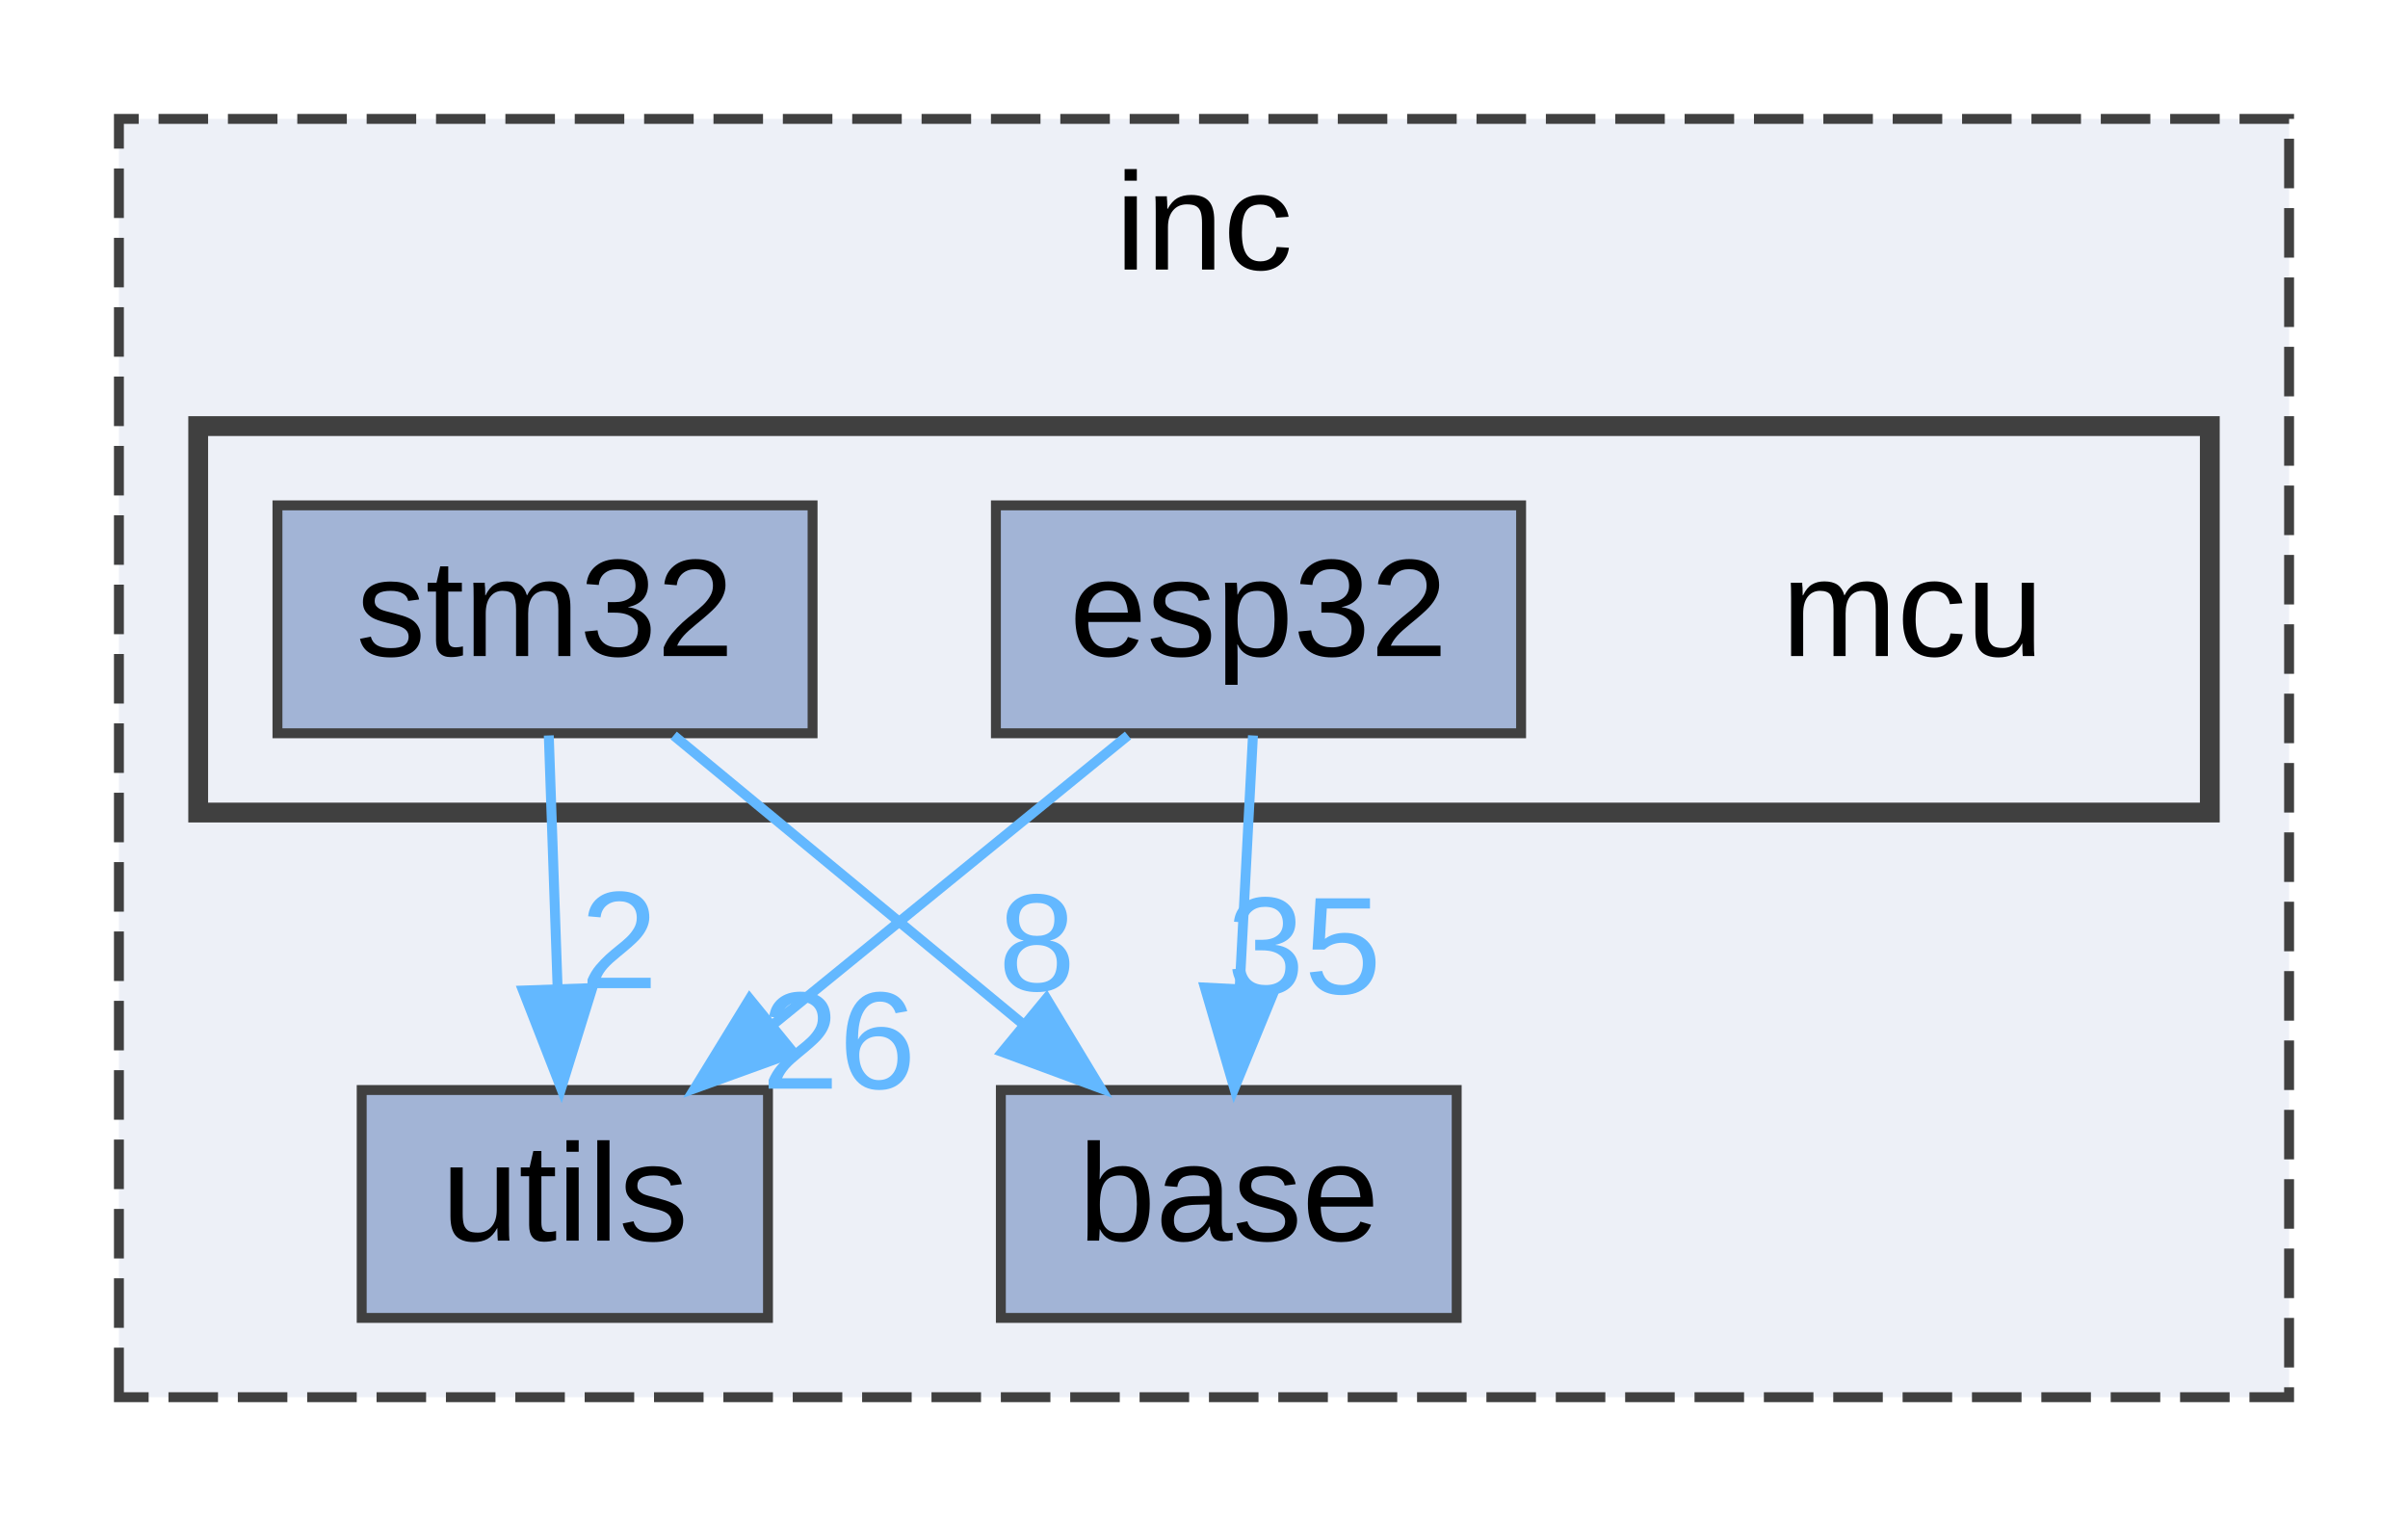
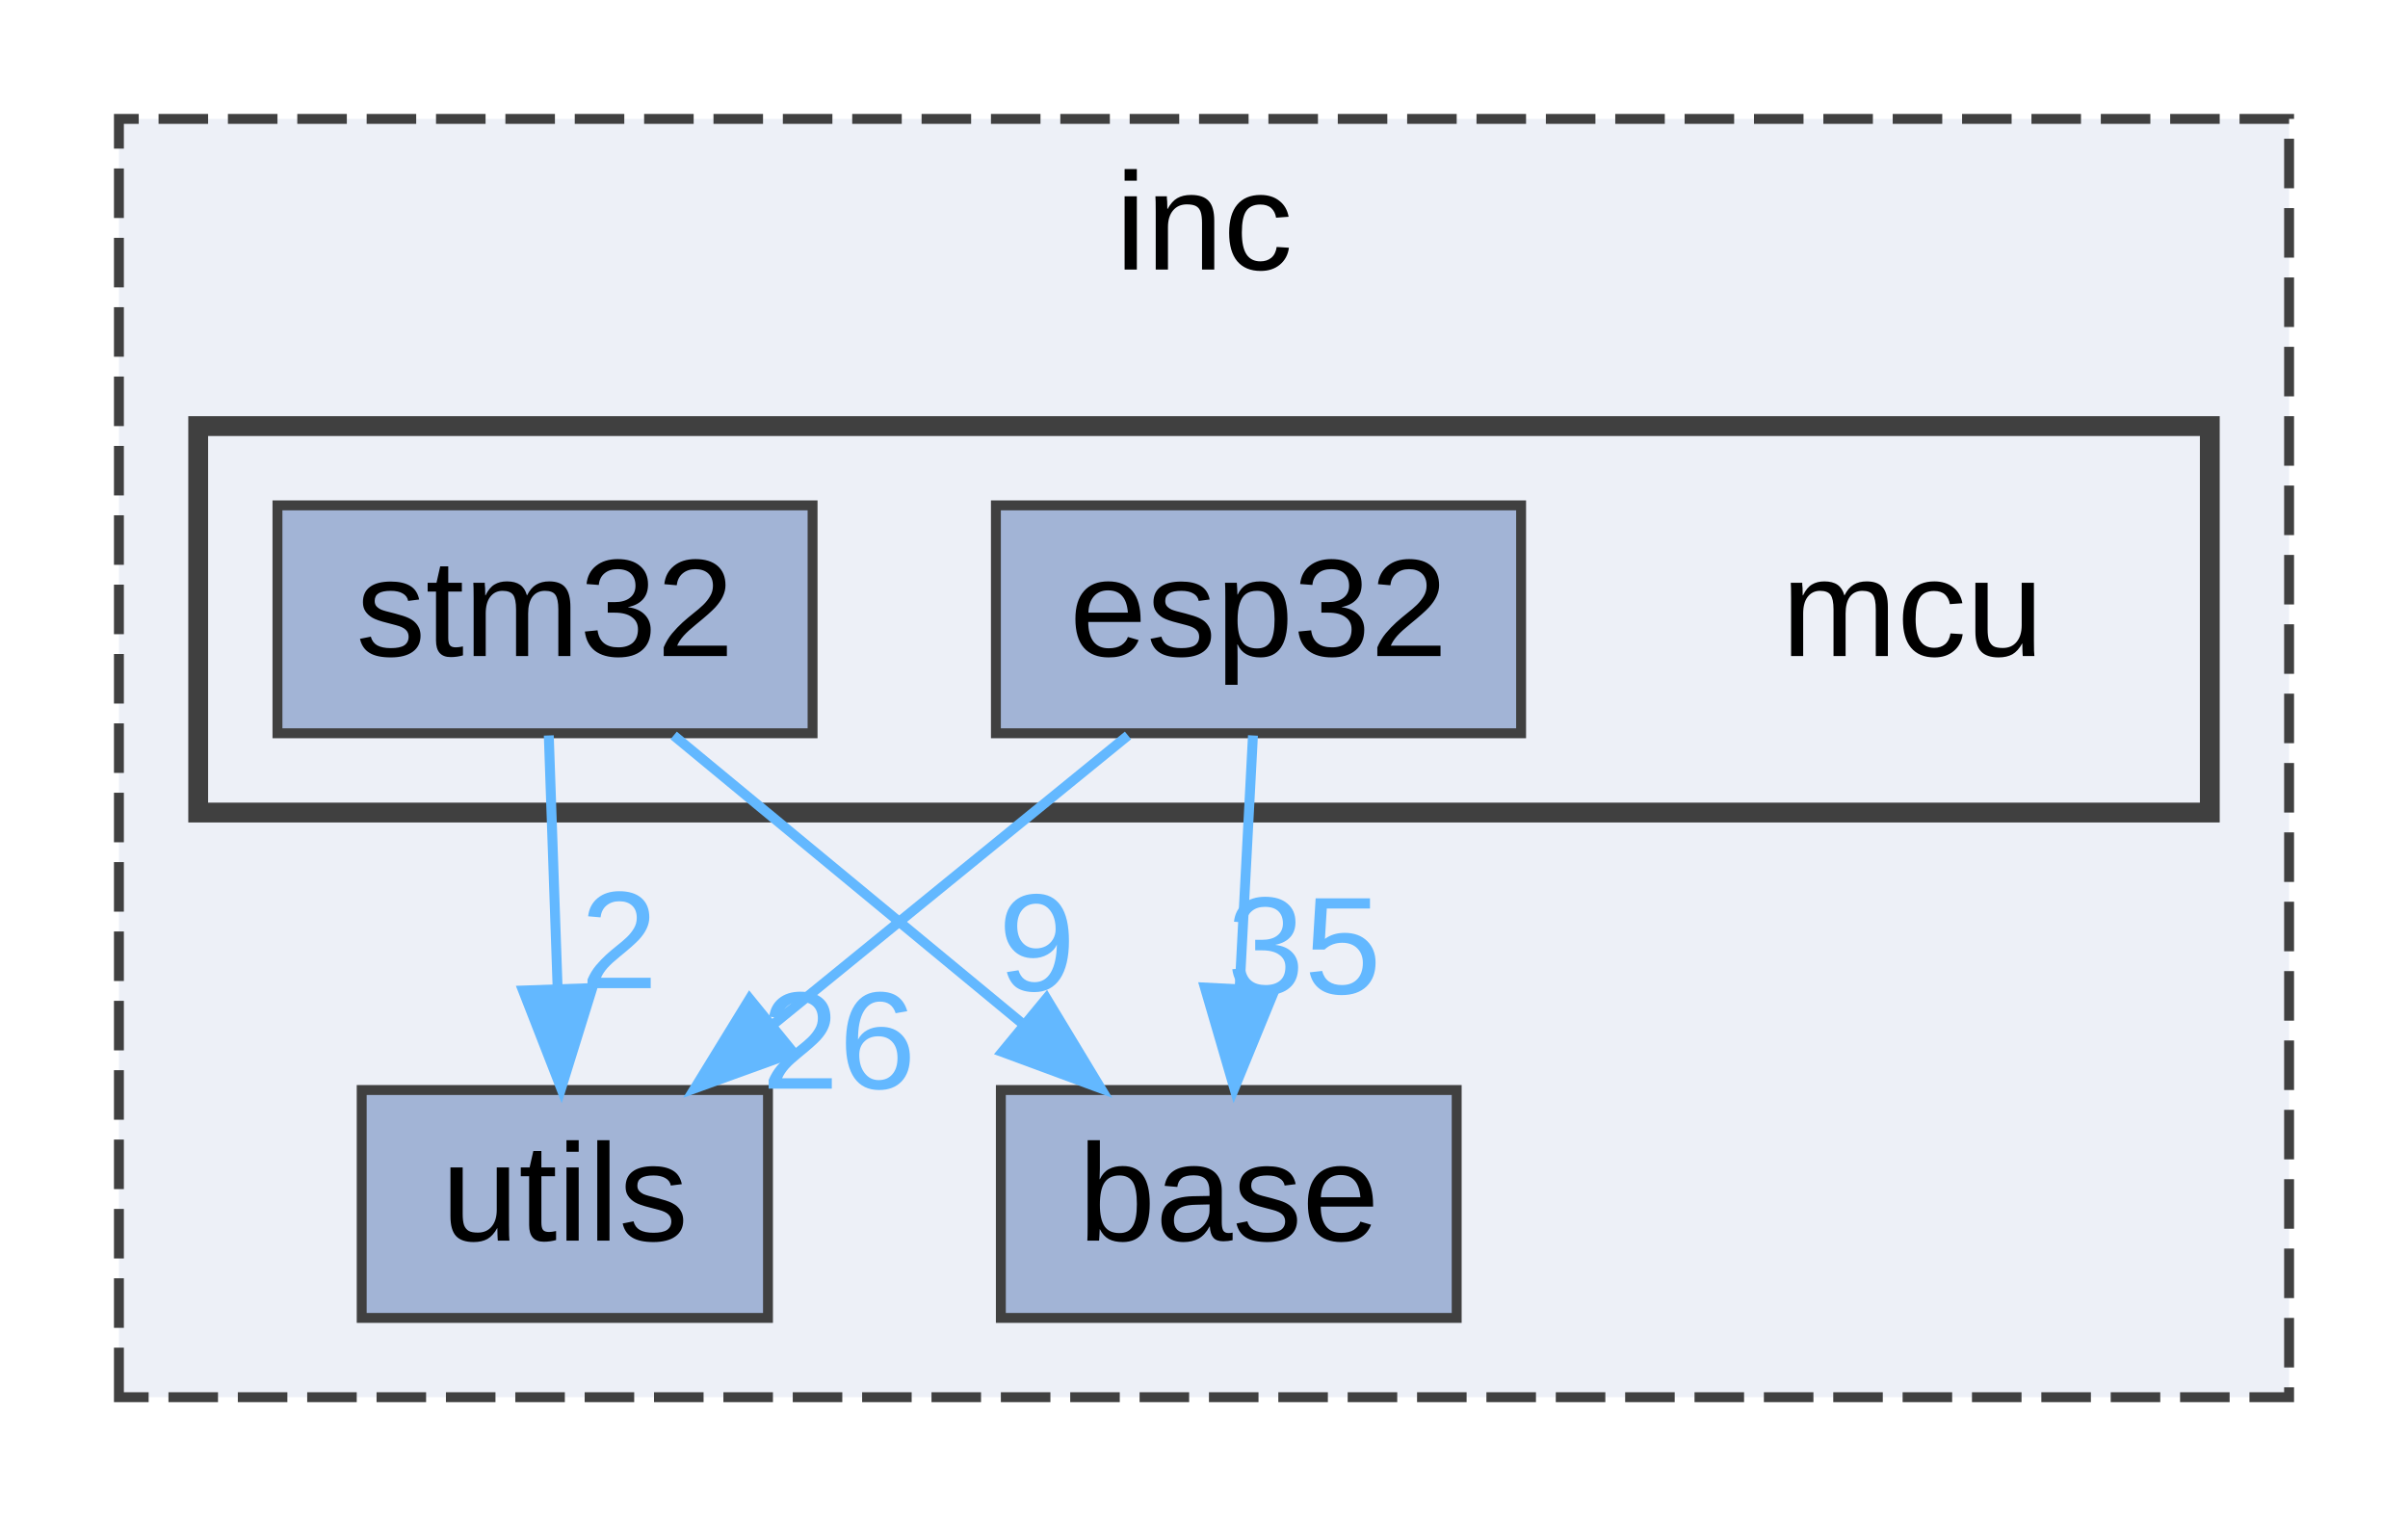
<svg xmlns="http://www.w3.org/2000/svg" xmlns:xlink="http://www.w3.org/1999/xlink" width="243pt" height="153pt" viewBox="0.00 0.00 243.00 153.00">
  <g id="graph0" class="graph" transform="scale(1 1) rotate(0) translate(4 149)">
    <g id="clust1" class="cluster">
      <g id="a_clust1">
        <a xlink:href="dir_bfccd401955b95cf8c75461437045ac0.html" target="_top" xlink:title="inc">
          <polygon fill="#edf0f7" stroke="#404040" stroke-dasharray="5,2" points="8,-8 8,-137 227,-137 227,-8 8,-8" />
          <text text-anchor="middle" x="117.5" y="-121.8" font-family="Arial" font-size="14.00">inc</text>
        </a>
      </g>
    </g>
    <g id="clust2" class="cluster">
      <g id="a_clust2">
        <a xlink:href="dir_a8fcf44594a21eb2fd60c83cfa0bc114.html" target="_top">
          <polygon fill="#edf0f7" stroke="#404040" stroke-width="2" points="16,-67 16,-106 219,-106 219,-67 16,-67" />
        </a>
      </g>
    </g>
    <g id="node1" class="node">
      <g id="a_node1">
        <a xlink:href="dir_8f46c503ad4a32bd125d4189308369db.html" target="_top" xlink:title="utils">
          <polygon fill="#a2b4d6" stroke="#404040" points="73.5,-39 32.5,-39 32.5,-16 73.5,-16 73.5,-39" />
          <text text-anchor="middle" x="53" y="-23.8" font-family="Arial" font-size="14.00">utils</text>
        </a>
      </g>
    </g>
    <g id="node2" class="node">
      <g id="a_node2">
        <a xlink:href="dir_af527b166bd0aeb318c4d06f73919cfb.html" target="_top" xlink:title="base">
          <polygon fill="#a2b4d6" stroke="#404040" points="143,-39 97,-39 97,-16 143,-16 143,-39" />
          <text text-anchor="middle" x="120" y="-23.8" font-family="Arial" font-size="14.00">base</text>
        </a>
      </g>
    </g>
    <g id="node3" class="node">
      <text text-anchor="middle" x="189" y="-82.8" font-family="Arial" font-size="14.00">mcu</text>
    </g>
    <g id="node4" class="node">
      <g id="a_node4">
        <a xlink:href="dir_426f378bcfb40d7530258730abe85710.html" target="_top" xlink:title="esp32">
          <polygon fill="#a2b4d6" stroke="#404040" points="149.5,-98 96.5,-98 96.5,-75 149.5,-75 149.5,-98" />
          <text text-anchor="middle" x="123" y="-82.8" font-family="Arial" font-size="14.00">esp32</text>
        </a>
      </g>
    </g>
    <g id="edge1" class="edge">
      <g id="a_edge1">
        <a xlink:href="dir_000002_000013.html" target="_top">
          <path fill="none" stroke="#63b8ff" d="M109.83,-74.78C99.76,-66.58 85.68,-55.11 74.05,-45.64" />
          <polygon fill="#63b8ff" stroke="#63b8ff" points="76.07,-42.77 66.11,-39.17 71.65,-48.2 76.07,-42.77" />
        </a>
      </g>
      <g id="a_edge1-headlabel">
        <a xlink:href="dir_000002_000013.html" target="_top" xlink:title="26">
          <text text-anchor="middle" x="80.65" y="-39.14" font-family="Arial" font-size="14.00" fill="#63b8ff">26</text>
        </a>
      </g>
    </g>
    <g id="edge2" class="edge">
      <g id="a_edge2">
        <a xlink:href="dir_000002_000000.html" target="_top">
          <path fill="none" stroke="#63b8ff" d="M122.44,-74.78C122.06,-67.61 121.55,-57.95 121.1,-49.31" />
          <polygon fill="#63b8ff" stroke="#63b8ff" points="124.58,-48.98 120.56,-39.17 117.59,-49.34 124.58,-48.98" />
        </a>
      </g>
      <g id="a_edge2-headlabel">
        <a xlink:href="dir_000002_000000.html" target="_top" xlink:title="35">
          <text text-anchor="middle" x="127.61" y="-48.72" font-family="Arial" font-size="14.00" fill="#63b8ff">35</text>
        </a>
      </g>
    </g>
    <g id="node5" class="node">
      <g id="a_node5">
        <a xlink:href="dir_719075560b1679e2d17be449d4b3b91d.html" target="_top" xlink:title="stm32">
          <polygon fill="#a2b4d6" stroke="#404040" points="78,-98 24,-98 24,-75 78,-75 78,-98" />
          <text text-anchor="middle" x="51" y="-82.8" font-family="Arial" font-size="14.00">stm32</text>
        </a>
      </g>
    </g>
    <g id="edge3" class="edge">
      <g id="a_edge3">
        <a xlink:href="dir_000010_000013.html" target="_top">
          <path fill="none" stroke="#63b8ff" d="M51.38,-74.78C51.63,-67.61 51.97,-57.95 52.27,-49.31" />
          <polygon fill="#63b8ff" stroke="#63b8ff" points="55.77,-49.29 52.63,-39.17 48.78,-49.04 55.77,-49.29" />
        </a>
      </g>
      <g id="a_edge3-headlabel">
        <a xlink:href="dir_000010_000013.html" target="_top" xlink:title="2">
          <text text-anchor="middle" x="58.48" y="-49.28" font-family="Arial" font-size="14.00" fill="#63b8ff">2</text>
        </a>
      </g>
    </g>
    <g id="edge4" class="edge">
      <g id="a_edge4">
        <a xlink:href="dir_000010_000000.html" target="_top">
          <path fill="none" stroke="#63b8ff" d="M63.98,-74.78C73.91,-66.58 87.79,-55.11 99.25,-45.64" />
          <polygon fill="#63b8ff" stroke="#63b8ff" points="101.6,-48.24 107.08,-39.17 97.14,-42.84 101.6,-48.24" />
        </a>
      </g>
      <g id="a_edge4-headlabel">
-         <a xlink:href="dir_000010_000000.html" target="_top" xlink:title="8">
-           <text text-anchor="middle" x="100.64" y="-49.02" font-family="Arial" font-size="14.00" fill="#63b8ff">8</text>
+         <a xlink:href="dir_000010_000000.html" target="_top" xlink:title="9">
+           <text text-anchor="middle" x="100.64" y="-49.02" font-family="Arial" font-size="14.00" fill="#63b8ff">9</text>
        </a>
      </g>
    </g>
  </g>
</svg>
